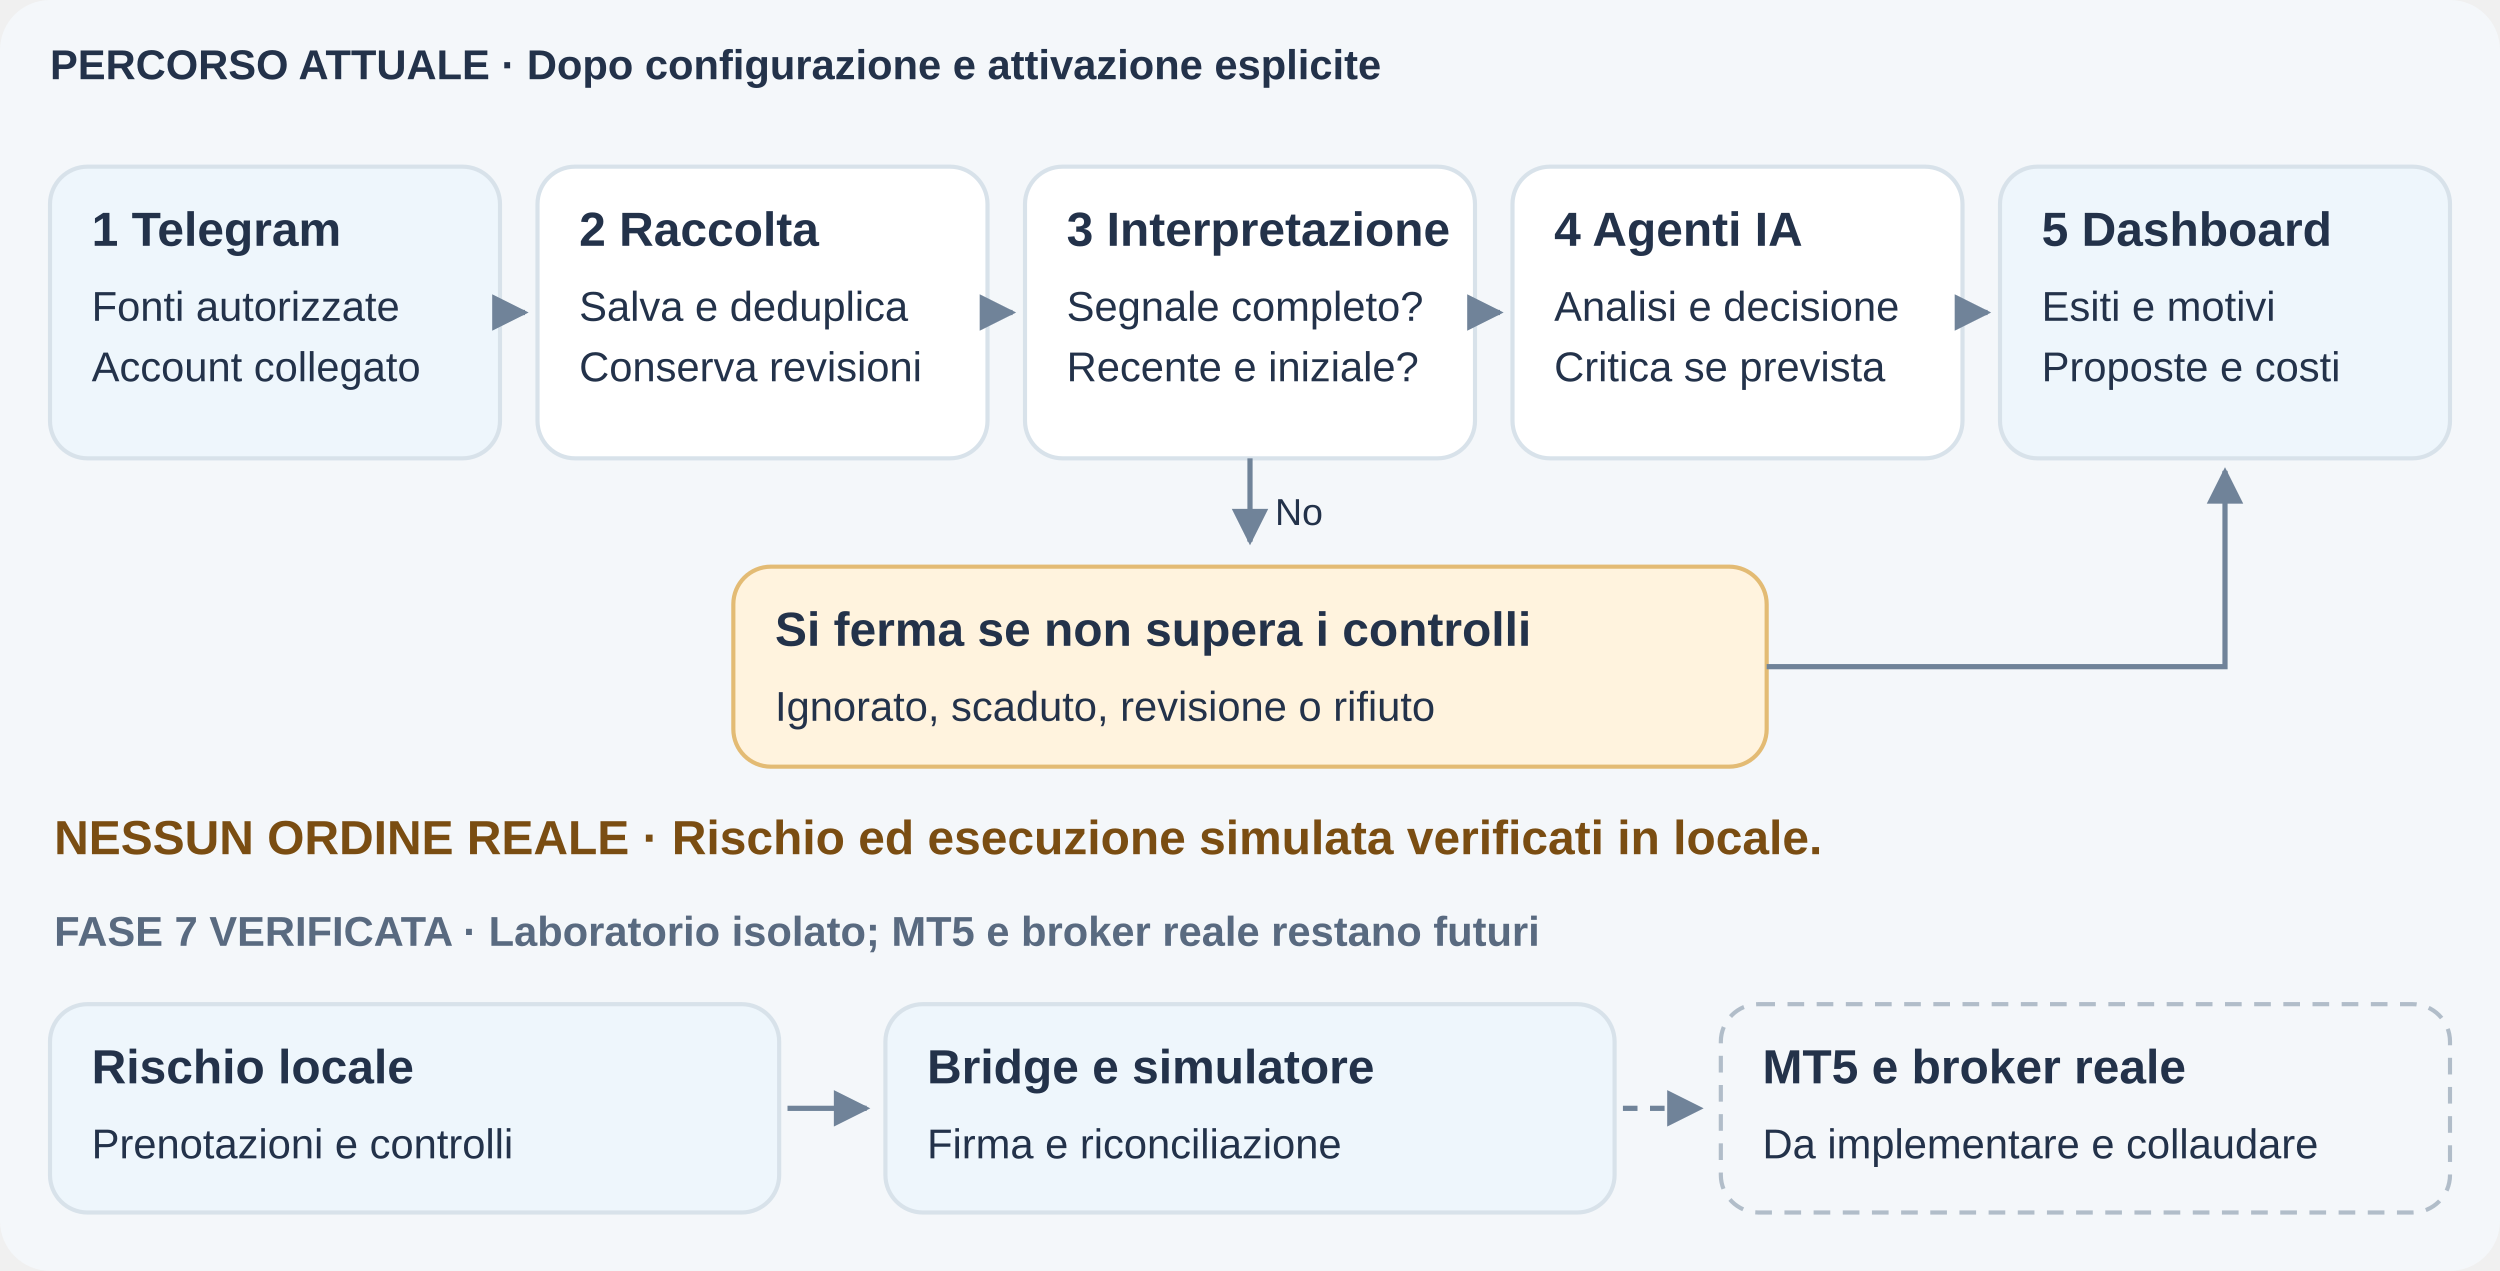
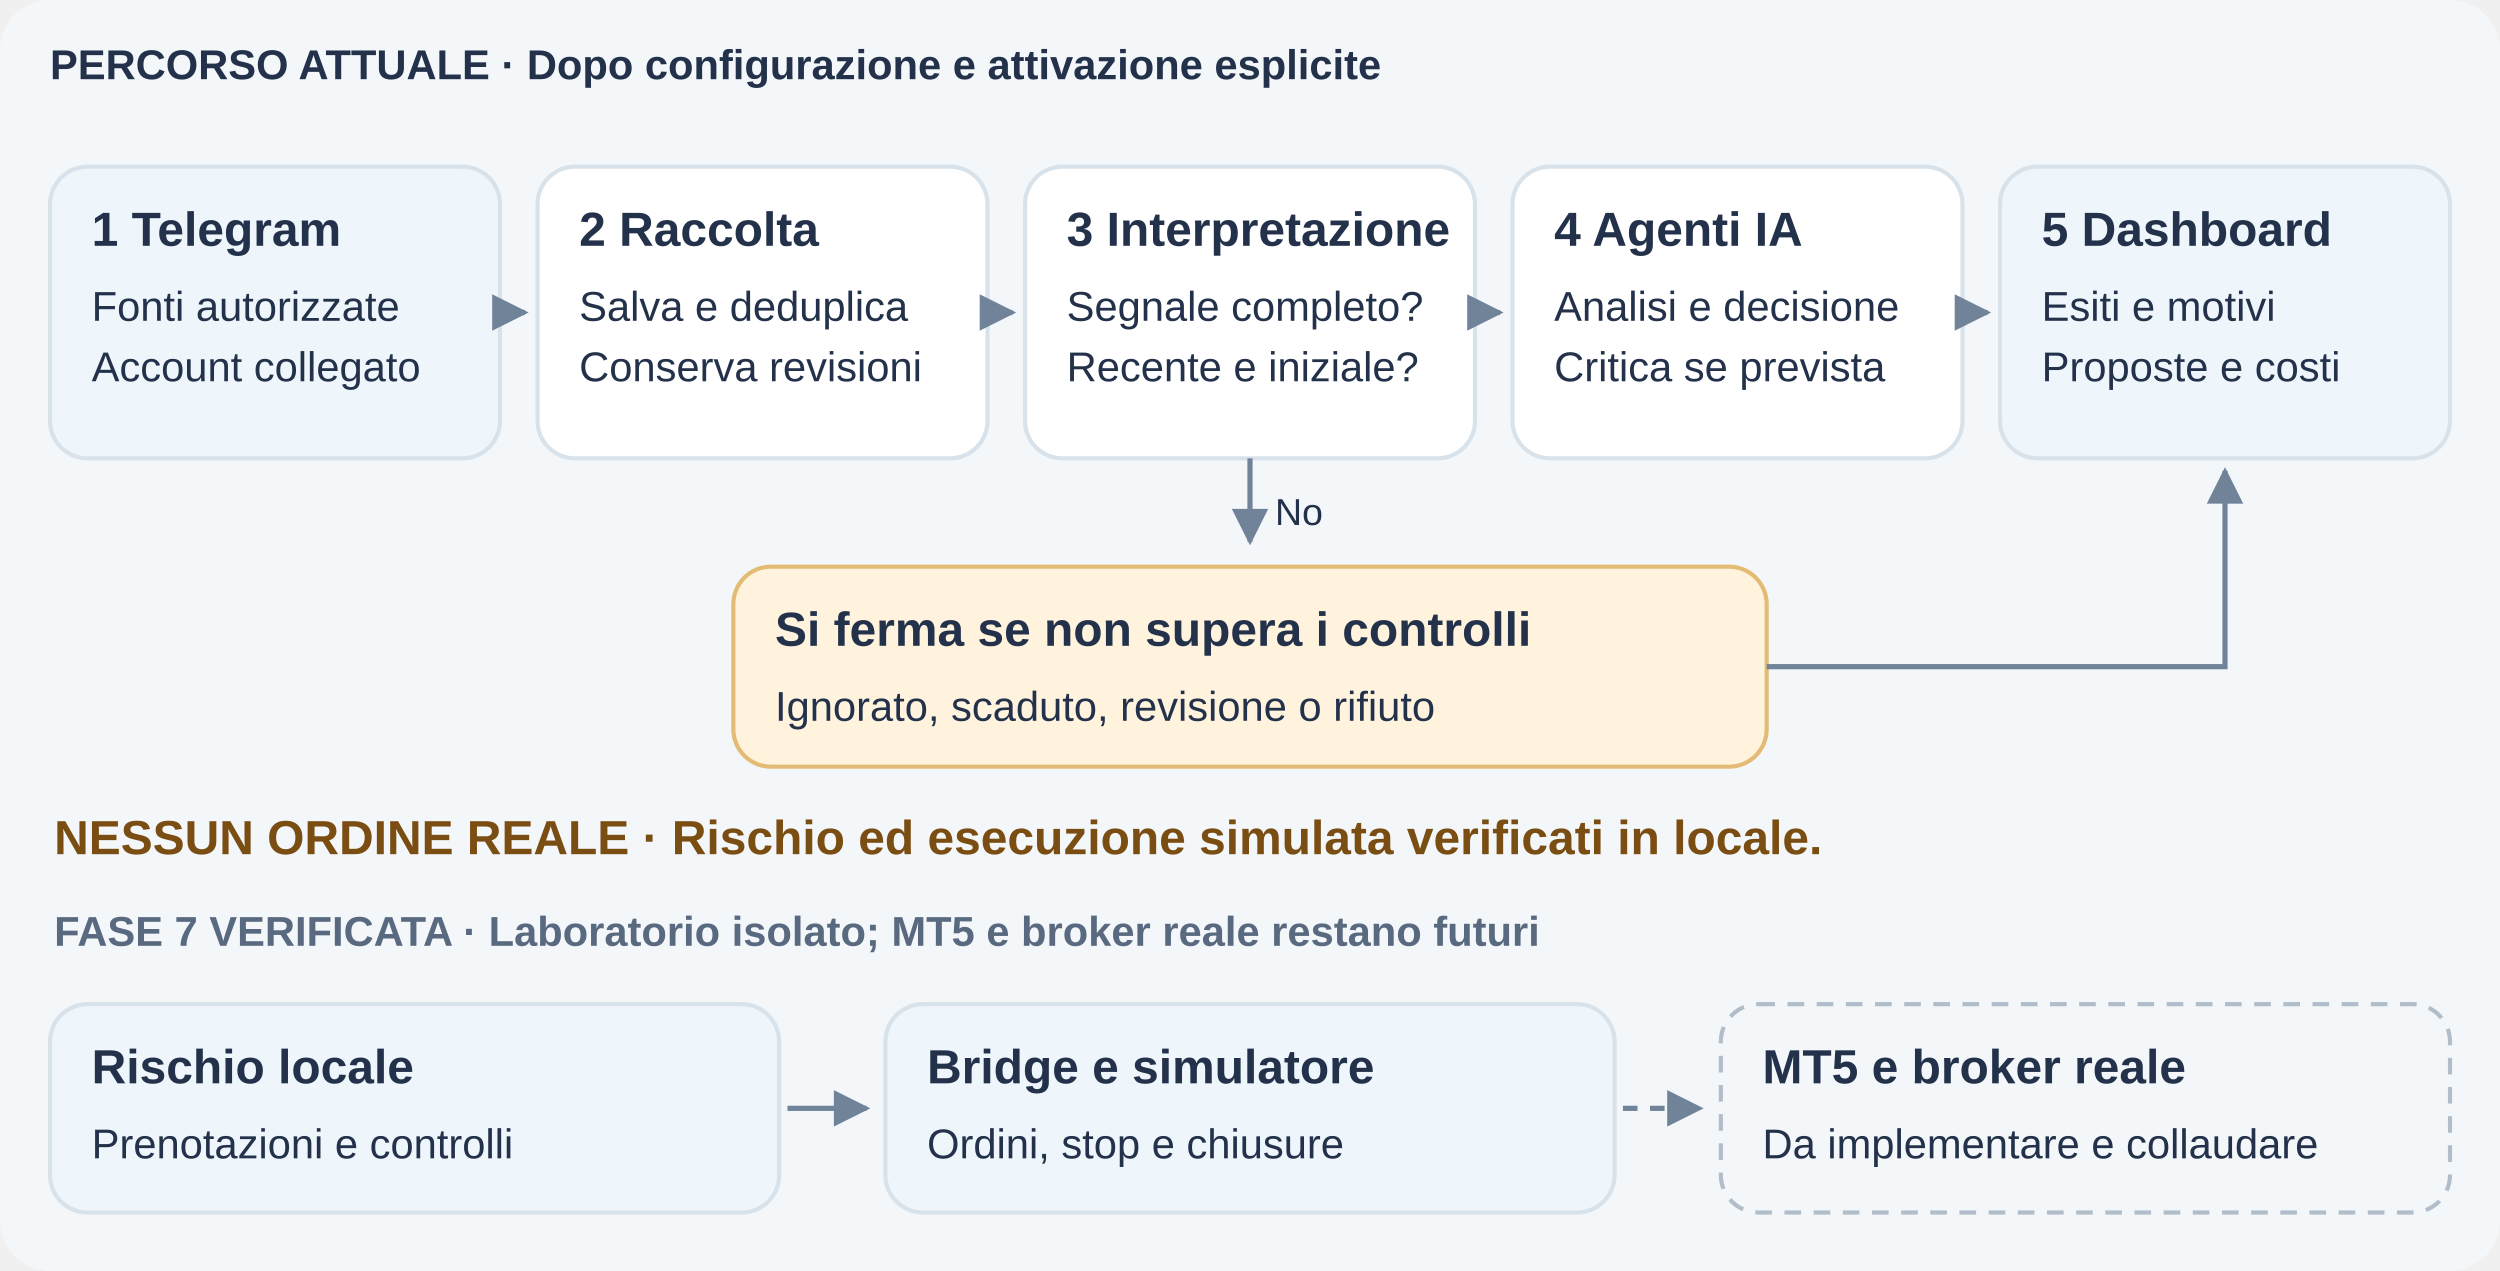
<svg xmlns="http://www.w3.org/2000/svg" width="1200" height="610" viewBox="0 0 1200 610" role="img" aria-labelledby="title desc">
  <defs>
    <marker id="arrow" viewBox="0 0 10 10" refX="9" refY="5" markerWidth="7" markerHeight="7" orient="auto-start-reverse">
      <path d="M 0 0 L 10 5 L 0 10 z" fill="#708399" />
    </marker>
  </defs>
  <rect width="1200" height="610" rx="24" fill="#f4f7fa" />
  <g font-family="Arial, sans-serif">
    <text x="24" y="38" font-size="20" fill="#23324a" font-weight="700">PERCORSO ATTUALE  ·  Dopo configurazione e attivazione esplicite</text>
    <rect x="24" y="80" width="216" height="140" rx="18" fill="#eef6fc" stroke="#d8e2ea" stroke-width="2" />
    <text x="44" y="118" font-size="23" fill="#23324a" font-weight="700">1  Telegram</text>
    <text x="44" y="154" font-size="20" fill="#23324a" font-weight="400">Fonti autorizzate</text>
    <text x="44" y="183" font-size="20" fill="#23324a" font-weight="400">Account collegato</text>
    <path d="M 240 150 H 252" fill="none" stroke="#708399" stroke-width="2.5" marker-end="url(#arrow)" />
    <rect x="258" y="80" width="216" height="140" rx="18" fill="#ffffff" stroke="#d8e2ea" stroke-width="2" />
    <text x="278" y="118" font-size="23" fill="#23324a" font-weight="700">2  Raccolta</text>
    <text x="278" y="154" font-size="20" fill="#23324a" font-weight="400">Salva e deduplica</text>
    <text x="278" y="183" font-size="20" fill="#23324a" font-weight="400">Conserva revisioni</text>
    <path d="M 474 150 H 486" fill="none" stroke="#708399" stroke-width="2.5" marker-end="url(#arrow)" />
    <rect x="492" y="80" width="216" height="140" rx="18" fill="#ffffff" stroke="#d8e2ea" stroke-width="2" />
    <text x="512" y="118" font-size="23" fill="#23324a" font-weight="700">3  Interpretazione</text>
    <text x="512" y="154" font-size="20" fill="#23324a" font-weight="400">Segnale completo?</text>
    <text x="512" y="183" font-size="20" fill="#23324a" font-weight="400">Recente e iniziale?</text>
    <path d="M 708 150 H 720" fill="none" stroke="#708399" stroke-width="2.5" marker-end="url(#arrow)" />
    <rect x="726" y="80" width="216" height="140" rx="18" fill="#ffffff" stroke="#d8e2ea" stroke-width="2" />
    <text x="746" y="118" font-size="23" fill="#23324a" font-weight="700">4  Agenti IA</text>
    <text x="746" y="154" font-size="20" fill="#23324a" font-weight="400">Analisi e decisione</text>
    <text x="746" y="183" font-size="20" fill="#23324a" font-weight="400">Critica se prevista</text>
    <path d="M 942 150 H 954" fill="none" stroke="#708399" stroke-width="2.5" marker-end="url(#arrow)" />
    <rect x="960" y="80" width="216" height="140" rx="18" fill="#eef6fc" stroke="#d8e2ea" stroke-width="2" />
    <text x="980" y="118" font-size="23" fill="#23324a" font-weight="700">5  Dashboard</text>
    <text x="980" y="154" font-size="20" fill="#23324a" font-weight="400">Esiti e motivi</text>
    <text x="980" y="183" font-size="20" fill="#23324a" font-weight="400">Proposte e costi</text>
    <path d="M 600 220 V 260" fill="none" stroke="#708399" stroke-width="2.5" marker-end="url(#arrow)" />
    <rect x="352" y="272" width="496" height="96" rx="18" fill="#fff3de" stroke="#e3bb74" stroke-width="2" />
    <text x="372" y="310" font-size="23" fill="#23324a" font-weight="700">Si ferma se non supera i controlli</text>
    <text x="372" y="346" font-size="20" fill="#23324a" font-weight="400">Ignorato, scaduto, revisione o rifiuto</text>
    <text x="612" y="252" font-size="18" fill="#23324a" font-weight="400">No</text>
    <path d="M 848 320 H 1068 V 226" fill="none" stroke="#708399" stroke-width="2.5" marker-end="url(#arrow)" />
    <text x="26" y="410" font-size="23" fill="#7a4d12" font-weight="700">NESSUN ORDINE REALE  ·  Rischio ed esecuzione simulata verificati in locale.</text>
    <text x="26" y="454" font-size="20" fill="#596a80" font-weight="700">FASE 7 VERIFICATA  ·  Laboratorio isolato; MT5 e broker reale restano futuri</text>
    <rect x="24" y="482" width="350" height="100" rx="18" fill="#eef6fc" stroke="#d8e2ea" stroke-width="2" />
    <text x="44" y="520" font-size="23" fill="#23324a" font-weight="700">Rischio locale</text>
    <text x="44" y="556" font-size="20" fill="#23324a" font-weight="400">Prenotazioni e controlli</text>
    <rect x="425" y="482" width="350" height="100" rx="18" fill="#eef6fc" stroke="#d8e2ea" stroke-width="2" />
    <text x="445" y="520" font-size="23" fill="#23324a" font-weight="700">Bridge e simulatore</text>
-     <text x="445" y="556" font-size="20" fill="#23324a" font-weight="400">Firma e riconciliazione</text>
+     <text x="445" y="556" font-size="20" fill="#23324a" font-weight="400">Ordini, stop e chiusure</text>
    <rect x="826" y="482" width="350" height="100" rx="18" fill="#f4f7fa" stroke="#b1bdc9" stroke-width="2" stroke-dasharray="8 6" />
    <text x="846" y="520" font-size="23" fill="#23324a" font-weight="700">MT5 e broker reale</text>
    <text x="846" y="556" font-size="20" fill="#23324a" font-weight="400">Da implementare e collaudare</text>
    <path d="M 378 532 H 416" fill="none" stroke="#708399" stroke-width="2.5" marker-end="url(#arrow)" />
    <path d="M 779 532 H 816" fill="none" stroke="#708399" stroke-width="2.5" marker-end="url(#arrow)" stroke-dasharray="7 6" />
  </g>
</svg>
